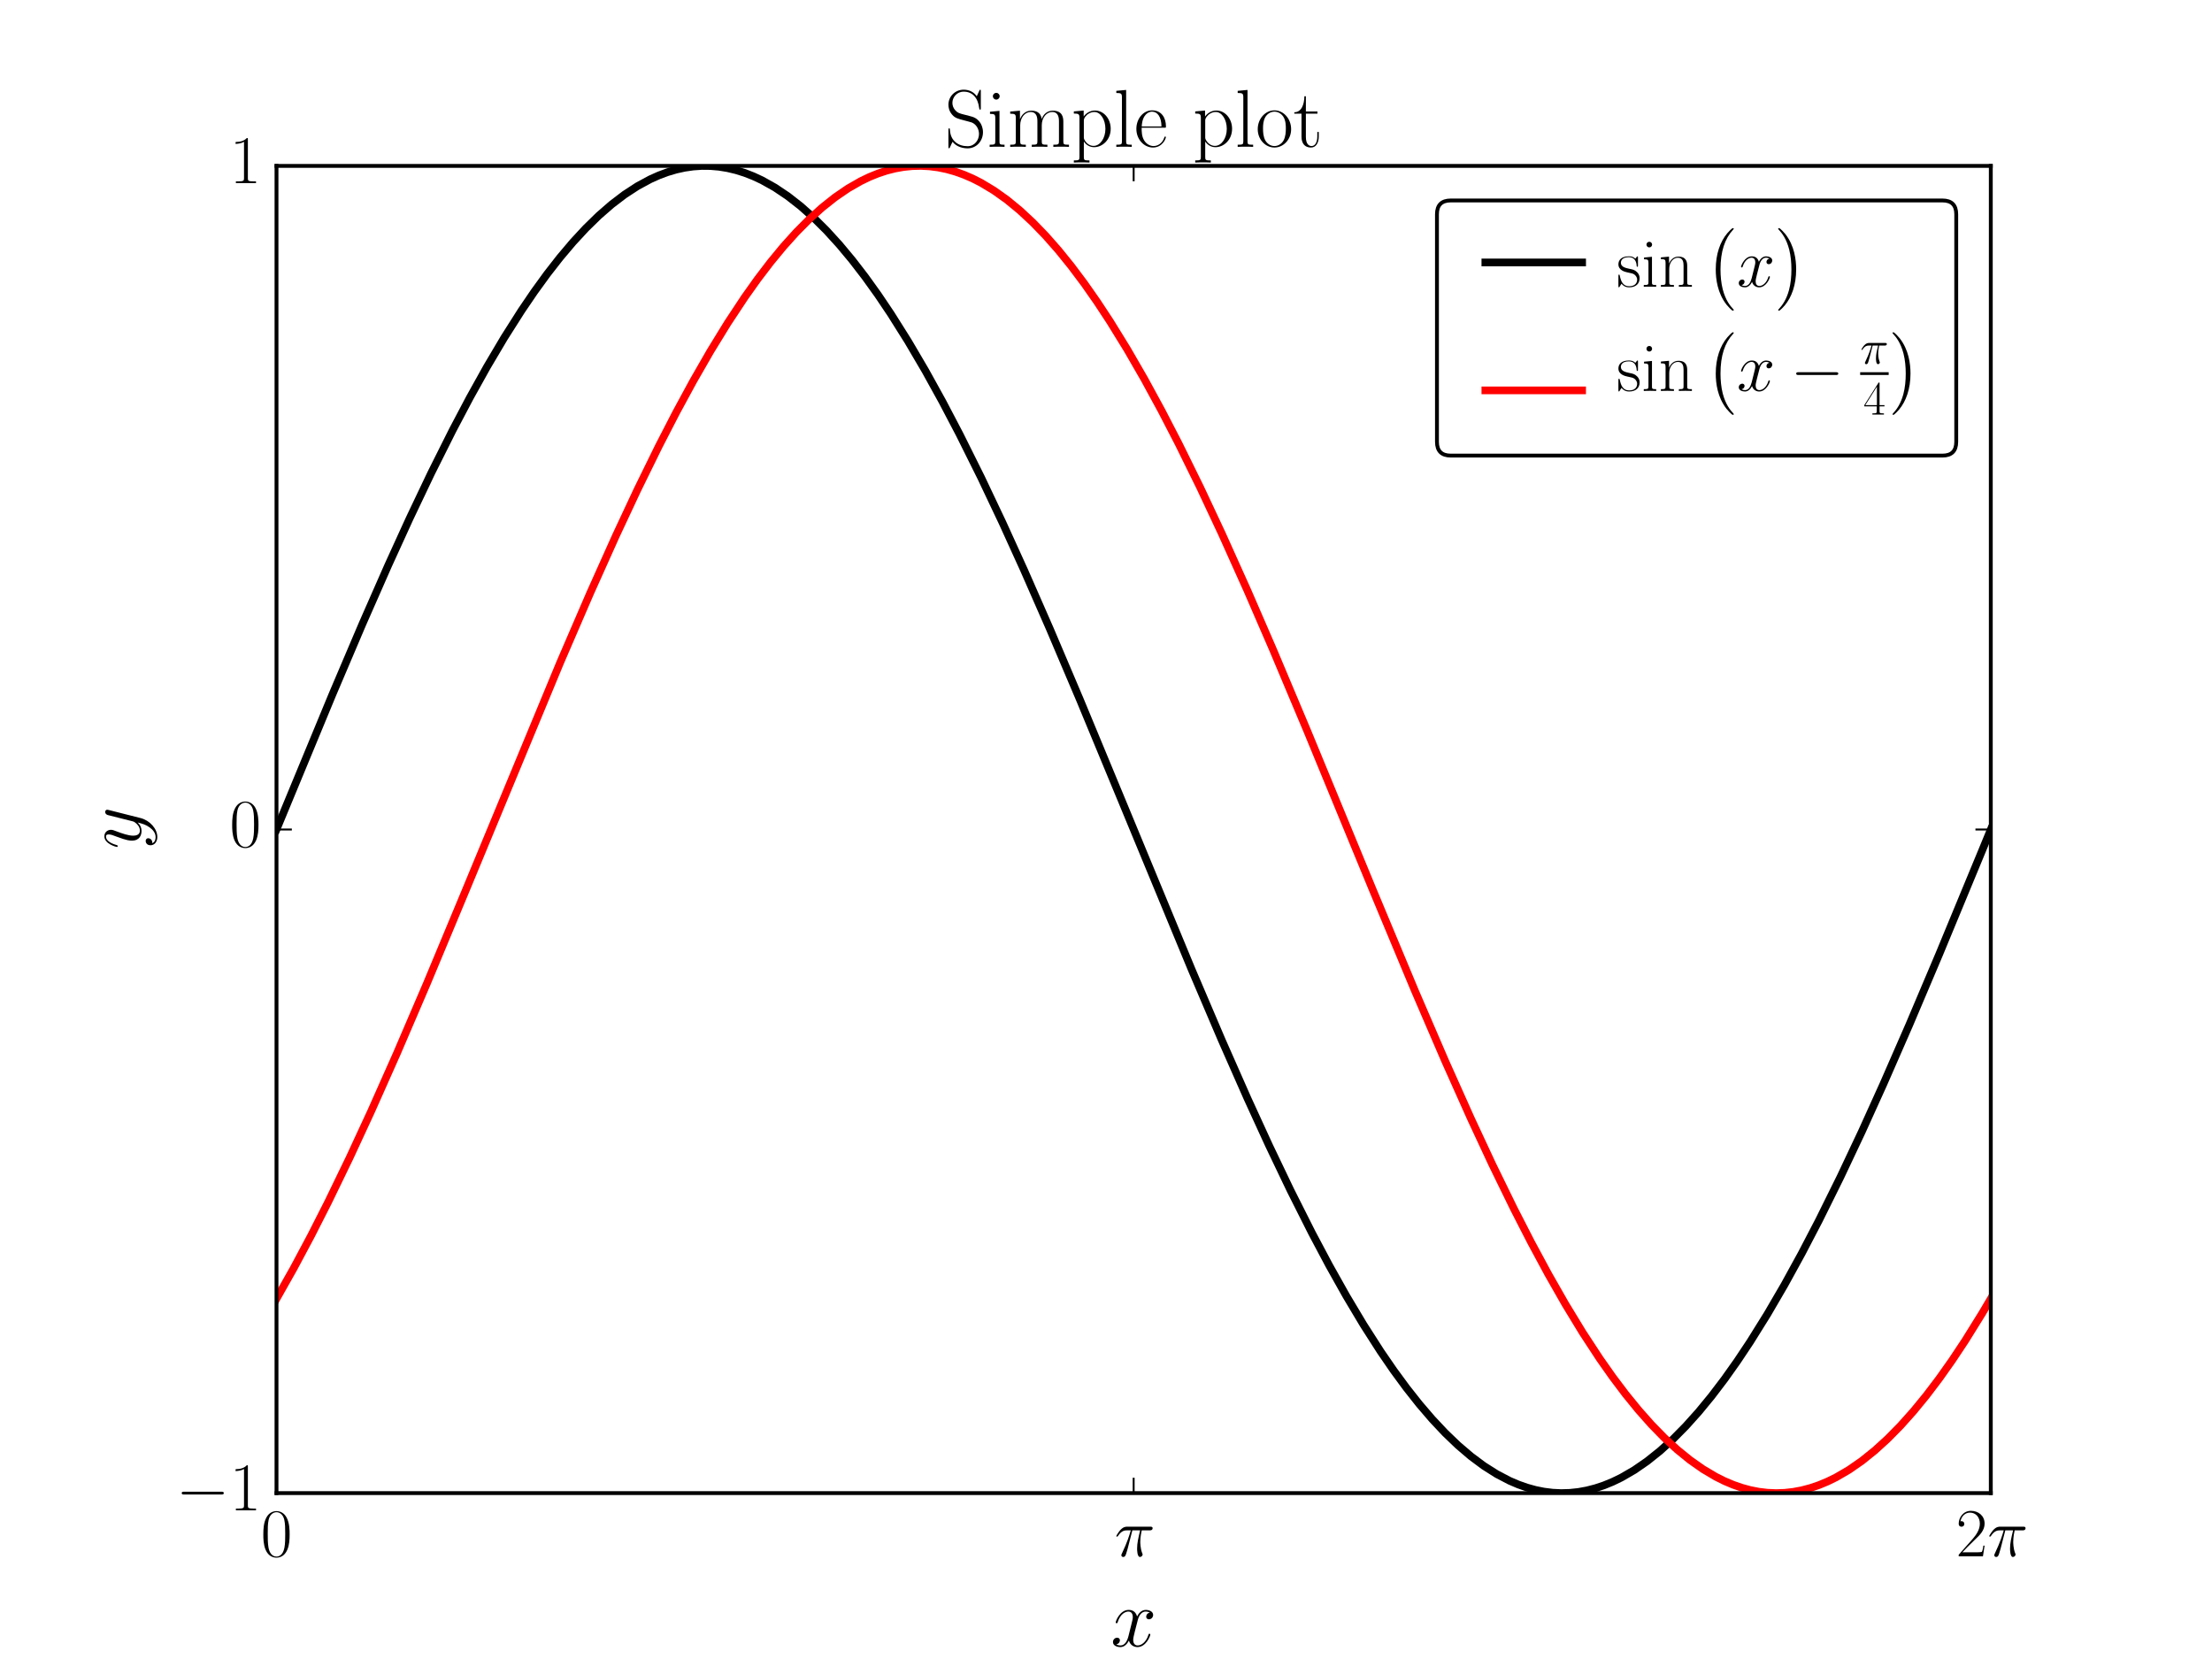
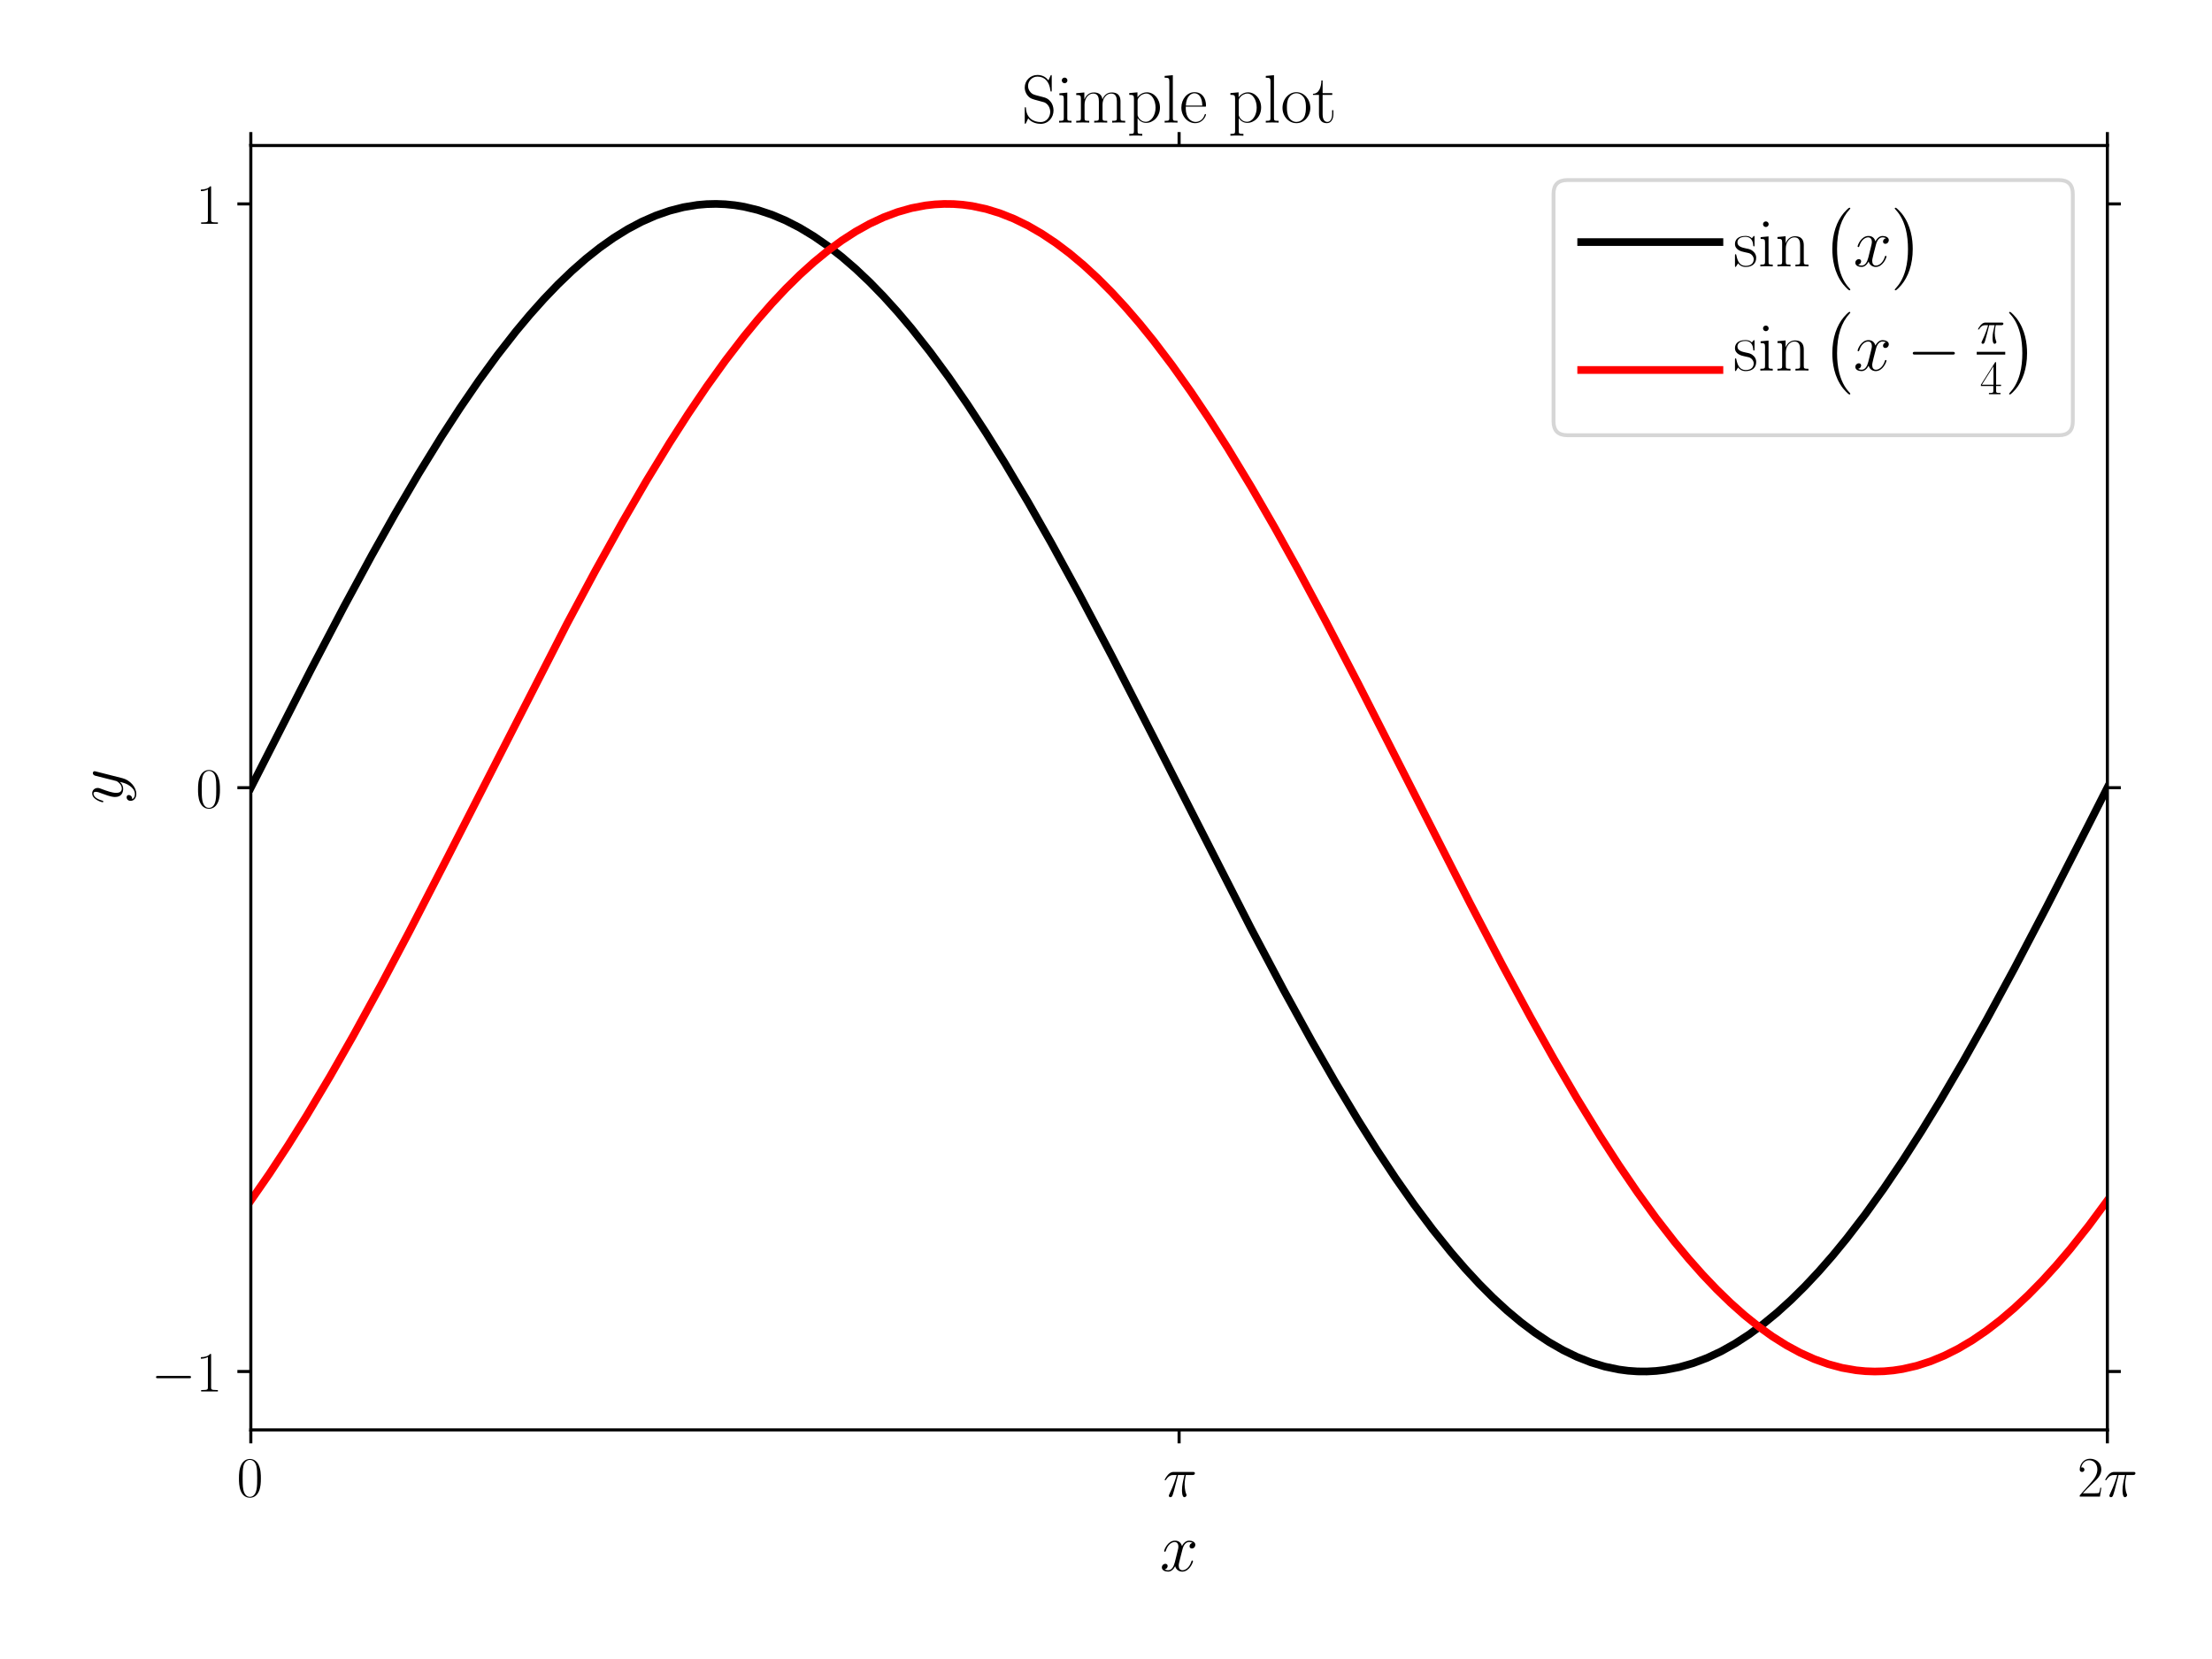
<svg xmlns="http://www.w3.org/2000/svg" xmlns:xlink="http://www.w3.org/1999/xlink" height="432pt" version="1.1" viewBox="0 0 576 432" width="576pt">
  <defs>
    <style type="text/css">
- *{stroke-linecap:butt;stroke-linejoin:round;stroke-miterlimit:100000;}
+ *{stroke-linecap:butt;stroke-linejoin:round;}
  </style>
  </defs>
  <g id="figure_1">
    <g id="patch_1">
      <path d="M 0 432  L 576 432  L 576 0  L 0 0  z " style="fill:none;" />
    </g>
    <g id="axes_1">
      <g id="patch_2">
-         <path d="M 72 388.8  L 518.4 388.8  L 518.4 43.2  L 72 43.2  z " style="fill:none;" />
-       </g>
-       <g id="line2d_1">
-         <path clip-path="url(#p33c4155f41)" d="M 72 216  L 86.544 180.872  L 94.376 162.472  L 101.089 147.211  L 106.683 134.955  L 112.277 123.202  L 117.871 112.024  L 122.346 103.543  L 126.821 95.507  L 131.296 87.949  L 135.771 80.9  L 139.128 75.962  L 142.484 71.338  L 145.841 67.036  L 149.197 63.066  L 152.553 59.438  L 155.91 56.159  L 159.266 53.237  L 162.623 50.678  L 165.979 48.488  L 169.335 46.671  L 171.573 45.67  L 173.811 44.838  L 176.048 44.175  L 178.286 43.683  L 180.523 43.362  L 182.761 43.212  L 184.998 43.233  L 187.236 43.426  L 189.474 43.79  L 191.711 44.325  L 193.949 45.03  L 196.186 45.905  L 198.424 46.948  L 201.78 48.827  L 205.137 51.079  L 208.493 53.699  L 211.85 56.681  L 215.206 60.019  L 218.562 63.704  L 221.919 67.73  L 225.275 72.086  L 228.632 76.764  L 231.988 81.752  L 236.463 88.867  L 240.938 96.486  L 245.414 104.579  L 249.889 113.114  L 255.483 124.353  L 261.077 136.16  L 266.671 148.461  L 273.383 163.768  L 281.215 182.205  L 292.403 209.199  L 310.304 252.459  L 318.135 270.819  L 324.848 286.035  L 330.442 298.244  L 336.036 309.942  L 341.63 321.059  L 346.105 329.487  L 350.58 337.464  L 355.056 344.96  L 359.531 351.945  L 362.887 356.83  L 366.244 361.402  L 369.6 365.649  L 372.956 369.562  L 376.313 373.133  L 379.669 376.353  L 383.026 379.215  L 386.382 381.713  L 389.738 383.841  L 393.095 385.595  L 395.332 386.554  L 397.57 387.344  L 399.808 387.964  L 402.045 388.413  L 404.283 388.692  L 406.52 388.799  L 408.758 388.734  L 410.995 388.499  L 413.233 388.092  L 415.471 387.515  L 417.708 386.767  L 419.946 385.85  L 422.183 384.765  L 425.54 382.824  L 428.896 380.51  L 432.253 377.829  L 435.609 374.787  L 438.965 371.391  L 442.322 367.648  L 445.678 363.567  L 449.035 359.156  L 452.391 354.426  L 455.747 349.387  L 460.223 342.208  L 464.698 334.528  L 469.173 326.377  L 473.648 317.789  L 479.242 306.491  L 484.836 294.631  L 490.43 282.285  L 497.143 266.934  L 504.974 248.46  L 516.162 221.441  L 518.4 216  L 518.4 216  " style="fill:none;stroke:#000000;stroke-linecap:square;stroke-width:2.0;" />
-       </g>
-       <g id="line2d_2">
-         <path clip-path="url(#p33c4155f41)" d="M 72 338.188  L 76.475 330.254  L 80.95 321.867  L 85.426 313.06  L 91.02 301.515  L 96.614 289.439  L 103.326 274.355  L 111.158 256.108  L 121.227 231.964  L 145.841 172.592  L 153.672 154.455  L 160.385 139.496  L 165.979 127.546  L 171.573 116.144  L 176.048 107.465  L 180.523 99.216  L 184.998 91.431  L 189.474 84.139  L 193.949 77.371  L 197.305 72.654  L 200.662 68.257  L 204.018 64.189  L 207.374 60.46  L 210.731 57.079  L 214.087 54.052  L 217.444 51.386  L 220.8 49.088  L 224.156 47.162  L 226.394 46.087  L 228.632 45.181  L 230.869 44.444  L 233.107 43.877  L 235.344 43.481  L 237.582 43.257  L 239.82 43.203  L 242.057 43.321  L 244.295 43.61  L 246.532 44.07  L 248.77 44.701  L 251.008 45.501  L 253.245 46.471  L 255.483 47.608  L 258.839 49.628  L 262.195 52.018  L 265.552 54.775  L 268.908 57.891  L 272.265 61.36  L 275.621 65.175  L 278.977 69.325  L 282.334 73.803  L 285.69 78.599  L 289.047 83.7  L 293.522 90.96  L 297.997 98.716  L 302.472 106.937  L 306.947 115.59  L 312.541 126.963  L 318.135 138.887  L 324.848 153.82  L 331.561 169.308  L 340.511 190.582  L 357.293 231.286  L 368.481 258.09  L 376.313 276.272  L 383.026 291.281  L 388.62 303.282  L 394.214 314.742  L 398.689 323.473  L 403.164 331.777  L 407.639 339.623  L 412.114 346.978  L 416.589 353.813  L 419.946 358.582  L 423.302 363.033  L 426.659 367.156  L 430.015 370.942  L 433.371 374.382  L 436.728 377.469  L 440.084 380.195  L 443.441 382.555  L 446.797 384.543  L 449.035 385.66  L 451.272 386.608  L 453.51 387.388  L 455.747 387.997  L 457.985 388.436  L 460.223 388.703  L 462.46 388.8  L 464.698 388.725  L 466.935 388.478  L 469.173 388.061  L 471.411 387.473  L 473.648 386.715  L 475.886 385.787  L 478.123 384.692  L 481.48 382.735  L 484.836 380.406  L 488.192 377.71  L 491.549 374.653  L 494.905 371.242  L 498.262 367.485  L 501.618 363.39  L 504.974 358.965  L 508.331 354.222  L 511.687 349.171  L 516.162 341.975  L 518.4 338.188  L 518.4 338.188  " style="fill:none;stroke:#ff0000;stroke-linecap:square;stroke-width:2.0;" />
-       </g>
-       <g id="patch_3">
-         <path d="M 72 388.8  L 72 43.2  " style="fill:none;stroke:#000000;stroke-linecap:square;stroke-linejoin:miter;" />
-       </g>
-       <g id="patch_4">
-         <path d="M 518.4 388.8  L 518.4 43.2  " style="fill:none;stroke:#000000;stroke-linecap:square;stroke-linejoin:miter;" />
-       </g>
-       <g id="patch_5">
-         <path d="M 72 388.8  L 518.4 388.8  " style="fill:none;stroke:#000000;stroke-linecap:square;stroke-linejoin:miter;" />
-       </g>
-       <g id="patch_6">
-         <path d="M 72 43.2  L 518.4 43.2  " style="fill:none;stroke:#000000;stroke-linecap:square;stroke-linejoin:miter;" />
+         <path d="M 65.313 372.34  L 548.755 372.34  L 548.755 37.893  L 65.313 37.893  z " style="fill:none;" />
      </g>
      <g id="matplotlib.axis_1">
        <g id="xtick_1">
+           <g id="line2d_1">
+             <defs>
+               <path d="M 0 0  L 0 3.5  " id="m3e35d27acf" style="stroke:#000000;stroke-width:0.8;" />
+             </defs>
+             <g>
+               <use style="stroke:#000000;stroke-width:0.8;" x="65.313" xlink:href="#m3e35d27acf" y="372.34" />
+             </g>
+           </g>
+           <g id="line2d_2">
+             <defs>
+               <path d="M 0 0  L 0 -3.5  " id="m1bca5c7afa" style="stroke:#000000;stroke-width:0.8;" />
+             </defs>
+             <g>
+               <use style="stroke:#000000;stroke-width:0.8;" x="65.313" xlink:href="#m1bca5c7afa" y="37.893" />
+             </g>
+           </g>
+           <g id="text_1">
+             <defs>
+               <path d="M 42 31.641  C 42 37.75 41.906 48.125 37.703 56.109  C 34 63.109 28.094 65.594 22.906 65.594  C 18.094 65.594 12 63.406 8.203 56.203  C 4.203 48.719 3.797 39.438 3.797 31.641  C 3.797 25.953 3.906 17.281 7 9.672  C 11.297 -0.609 19 -2 22.906 -2  C 27.5 -2 34.5 -0.109 38.594 9.375  C 41.594 16.281 42 24.359 42 31.641  M 22.906 -0.406  C 16.5 -0.406 12.703 5.078 11.297 12.688  C 10.203 18.562 10.203 27.156 10.203 32.75  C 10.203 40.438 10.203 46.828 11.5 52.922  C 13.406 61.391 19 64 22.906 64  C 27 64 32.297 61.297 34.203 53.125  C 35.5 47.438 35.594 40.734 35.594 32.75  C 35.594 26.25 35.594 18.266 34.406 12.375  C 32.297 1.484 26.406 -0.406 22.906 -0.406  " id="CMR17-48" />
+             </defs>
+             <g transform="translate(61.65648 389.714)scale(0.14994 -0.14994)">
+               <use transform="scale(0.996264)" xlink:href="#CMR17-48" />
+             </g>
+           </g>
+         </g>
+         <g id="xtick_2">
          <g id="line2d_3">
-             <defs>
-               <path d="M 0 0  L 0 -4  " id="mb2480df30d" style="stroke:#000000;stroke-width:0.5;" />
-             </defs>
-             <g>
-               <use style="stroke:#000000;stroke-width:0.5;" x="72.0" xlink:href="#mb2480df30d" y="388.8" />
+             <g>
+               <use style="stroke:#000000;stroke-width:0.8;" x="307.034" xlink:href="#m3e35d27acf" y="372.34" />
            </g>
          </g>
          <g id="line2d_4">
-             <defs>
-               <path d="M 0 0  L 0 4  " id="ma32b475633" style="stroke:#000000;stroke-width:0.5;" />
-             </defs>
-             <g>
-               <use style="stroke:#000000;stroke-width:0.5;" x="72.0" xlink:href="#ma32b475633" y="43.2" />
-             </g>
-           </g>
-           <g id="text_1">
-             <defs>
-               <path d="M 42 31.641  C 42 37.75 41.906 48.125 37.703 56.109  C 34 63.109 28.094 65.594 22.906 65.594  C 18.094 65.594 12 63.406 8.203 56.203  C 4.203 48.719 3.797 39.438 3.797 31.641  C 3.797 25.953 3.906 17.281 7 9.672  C 11.297 -0.609 19 -2 22.906 -2  C 27.5 -2 34.5 -0.109 38.594 9.375  C 41.594 16.281 42 24.359 42 31.641  M 22.906 -0.406  C 16.5 -0.406 12.703 5.078 11.297 12.688  C 10.203 18.562 10.203 27.156 10.203 32.75  C 10.203 40.438 10.203 46.828 11.5 52.922  C 13.406 61.391 19 64 22.906 64  C 27 64 32.297 61.297 34.203 53.125  C 35.5 47.438 35.594 40.734 35.594 32.75  C 35.594 26.25 35.594 18.266 34.406 12.375  C 32.297 1.484 26.406 -0.406 22.906 -0.406  " id="CMR17-48" />
-             </defs>
-             <g transform="translate(67.88786 405.2533)scale(0.18 -0.18)">
-               <use transform="scale(0.996264)" xlink:href="#CMR17-48" />
-             </g>
-           </g>
-         </g>
-         <g id="xtick_2">
+             <g>
+               <use style="stroke:#000000;stroke-width:0.8;" x="307.034" xlink:href="#m1bca5c7afa" y="37.893" />
+             </g>
+           </g>
+           <g id="text_2">
+             <defs>
+               <path d="M 25.906 37.625  L 37.203 37.625  C 34.5 26.438 32.797 19.156 32.797 11.188  C 32.797 9.781 32.797 -1 36.906 -1  C 39 -1 40.797 0.891 40.797 2.594  C 40.797 3.078 40.797 3.281 40.094 4.781  C 37.406 11.672 37.406 20.25 37.406 20.953  C 37.406 21.547 37.406 28.625 39.5 37.625  L 50.703 37.625  C 52 37.625 55.297 37.625 55.297 40.812  C 55.297 43 53.406 43 51.594 43  L 18.703 43  C 16.406 43 13 43 8.406 38.125  C 5.797 35.219 2.594 29.938 2.594 29.344  C 2.594 28.75 3.094 28.547 3.703 28.547  C 4.406 28.547 4.5 28.844 5 29.438  C 10.203 37.625 15.406 37.625 17.906 37.625  L 23.594 37.625  C 21.406 30.141 18.906 21.453 10.703 4  C 9.906 2.406 9.906 2.188 9.906 1.594  C 9.906 -0.5 11.703 -1 12.594 -1  C 15.5 -1 16.297 1.594 17.5 5.781  C 19.094 10.875 19.094 11.078 20.094 15.062  z " id="CMMI12-25" />
+             </defs>
+             <g transform="translate(302.8854 389.714)scale(0.14994 -0.14994)">
+               <use transform="scale(0.996264)" xlink:href="#CMMI12-25" />
+             </g>
+           </g>
+         </g>
+         <g id="xtick_3">
          <g id="line2d_5">
            <g>
-               <use style="stroke:#000000;stroke-width:0.5;" x="295.2" xlink:href="#mb2480df30d" y="388.8" />
+               <use style="stroke:#000000;stroke-width:0.8;" x="548.755" xlink:href="#m3e35d27acf" y="372.34" />
            </g>
          </g>
          <g id="line2d_6">
            <g>
-               <use style="stroke:#000000;stroke-width:0.5;" x="295.2" xlink:href="#ma32b475633" y="43.2" />
-             </g>
-           </g>
-           <g id="text_2">
-             <defs>
-               <path d="M 25.906 37.625  L 37.203 37.625  C 34.5 26.438 32.797 19.156 32.797 11.188  C 32.797 9.781 32.797 -1 36.906 -1  C 39 -1 40.797 0.891 40.797 2.594  C 40.797 3.078 40.797 3.281 40.094 4.781  C 37.406 11.672 37.406 20.25 37.406 20.953  C 37.406 21.547 37.406 28.625 39.5 37.625  L 50.703 37.625  C 52 37.625 55.297 37.625 55.297 40.812  C 55.297 43 53.406 43 51.594 43  L 18.703 43  C 16.406 43 13 43 8.406 38.125  C 5.797 35.219 2.594 29.938 2.594 29.344  C 2.594 28.75 3.094 28.547 3.703 28.547  C 4.406 28.547 4.5 28.844 5 29.438  C 10.203 37.625 15.406 37.625 17.906 37.625  L 23.594 37.625  C 21.406 30.141 18.906 21.453 10.703 4  C 9.906 2.406 9.906 2.188 9.906 1.594  C 9.906 -0.5 11.703 -1 12.594 -1  C 15.5 -1 16.297 1.594 17.5 5.781  C 19.094 10.875 19.094 11.078 20.094 15.062  z " id="CMMI12-25" />
-             </defs>
-             <g transform="translate(290.2198 405.2533)scale(0.18 -0.18)">
-               <use transform="scale(0.996264)" xlink:href="#CMMI12-25" />
-             </g>
-           </g>
-         </g>
-         <g id="xtick_3">
-           <g id="line2d_7">
-             <g>
-               <use style="stroke:#000000;stroke-width:0.5;" x="518.4" xlink:href="#mb2480df30d" y="388.8" />
-             </g>
-           </g>
-           <g id="line2d_8">
-             <g>
-               <use style="stroke:#000000;stroke-width:0.5;" x="518.4" xlink:href="#ma32b475633" y="43.2" />
+               <use style="stroke:#000000;stroke-width:0.8;" x="548.755" xlink:href="#m1bca5c7afa" y="37.893" />
            </g>
          </g>
          <g id="text_3">
            <defs>
              <path d="M 41.703 15.453  L 39.906 15.453  C 38.906 8.375 38.094 7.172 37.703 6.562  C 37.203 5.766 30 5.766 28.594 5.766  L 9.406 5.766  C 13 9.672 20 16.75 28.5 24.953  C 34.594 30.734 41.703 37.531 41.703 47.422  C 41.703 59.219 32.297 66 21.797 66  C 10.797 66 4.094 56.312 4.094 47.344  C 4.094 43.438 7 42.938 8.203 42.938  C 9.203 42.938 12.203 43.547 12.203 47.031  C 12.203 50.109 9.594 51 8.203 51  C 7.594 51 7 50.906 6.594 50.703  C 8.5 59.219 14.297 63.406 20.406 63.406  C 29.094 63.406 34.797 56.516 34.797 47.422  C 34.797 38.734 29.703 31.25 24 24.75  L 4.094 2.281  L 4.094 0  L 39.297 0  z " id="CMR17-50" />
            </defs>
-             <g transform="translate(509.3076 405.2533)scale(0.18 -0.18)">
+             <g transform="translate(540.9496 389.714)scale(0.14994 -0.14994)">
              <use transform="scale(0.996264)" xlink:href="#CMR17-50" />
-               <use transform="translate(45.69048 0.0)scale(0.996264)" xlink:href="#CMMI12-25" />
+               <use transform="translate(45.69048 0)scale(0.996264)" xlink:href="#CMMI12-25" />
            </g>
          </g>
        </g>
        <g id="text_4">
          <defs>
            <path d="M 47.406 40.719  C 44.203 40.109 43 37.719 43 35.828  C 43 33.422 44.906 32.625 46.297 32.625  C 49.297 32.625 51.406 35.219 51.406 37.922  C 51.406 42.109 46.594 44 42.406 44  C 36.297 44 32.906 38.016 32 36.125  C 29.703 44 23.5 44 21.703 44  C 11.5 44 6.094 30.938 6.094 28.734  C 6.094 28.344 6.5 27.844 7.203 27.844  C 8 27.844 8.203 28.438 8.406 28.844  C 11.797 39.922 18.5 42.016 21.406 42.016  C 25.906 42.016 26.797 37.812 26.797 35.422  C 26.797 33.234 26.203 30.938 25 26.141  L 21.594 12.469  C 20.094 6.484 17.203 1 11.906 1  C 11.406 1 8.906 1 6.797 2.297  C 10.406 3 11.203 5.984 11.203 7.188  C 11.203 9.188 9.703 10.375 7.797 10.375  C 5.406 10.375 2.797 8.281 2.797 5.094  C 2.797 0.891 7.5 -1 11.797 -1  C 16.594 -1 20 2.797 22.094 6.891  C 23.703 1 28.703 -1 32.406 -1  C 42.594 -1 48 12.078 48 14.266  C 48 14.766 47.594 15.172 47 15.172  C 46.094 15.172 46 14.672 45.703 13.875  C 43 5.094 37.203 1 32.703 1  C 29.203 1 27.297 3.594 27.297 7.688  C 27.297 9.875 27.703 11.469 29.297 18.062  L 32.797 31.625  C 34.297 37.625 37.703 42.016 42.297 42.016  C 42.5 42.016 45.297 42.016 47.406 40.719  " id="CMMI12-120" />
          </defs>
-           <g transform="translate(289.2131 428.6853)scale(0.216 -0.216)">
+           <g transform="translate(302.0449 409.0719)scale(0.18 -0.18)">
            <use transform="scale(0.996264)" xlink:href="#CMMI12-120" />
          </g>
        </g>
      </g>
      <g id="matplotlib.axis_2">
        <g id="ytick_1">
-           <g id="line2d_9">
-             <defs>
-               <path d="M 0 0  L 4 0  " id="mc524ca2d5f" style="stroke:#000000;stroke-width:0.5;" />
-             </defs>
-             <g>
-               <use style="stroke:#000000;stroke-width:0.5;" x="72.0" xlink:href="#mc524ca2d5f" y="388.8" />
-             </g>
-           </g>
-           <g id="line2d_10">
-             <defs>
-               <path d="M 0 0  L -4 0  " id="mbe6b5c9bd6" style="stroke:#000000;stroke-width:0.5;" />
-             </defs>
-             <g>
-               <use style="stroke:#000000;stroke-width:0.5;" x="518.4" xlink:href="#mbe6b5c9bd6" y="388.8" />
+           <g id="line2d_7">
+             <defs>
+               <path d="M 0 0  L -3.5 0  " id="mb754076abe" style="stroke:#000000;stroke-width:0.8;" />
+             </defs>
+             <g>
+               <use style="stroke:#000000;stroke-width:0.8;" x="65.313" xlink:href="#mb754076abe" y="357.139" />
+             </g>
+           </g>
+           <g id="line2d_8">
+             <defs>
+               <path d="M 0 0  L 3.5 0  " id="mf30961dafc" style="stroke:#000000;stroke-width:0.8;" />
+             </defs>
+             <g>
+               <use style="stroke:#000000;stroke-width:0.8;" x="548.755" xlink:href="#mf30961dafc" y="357.139" />
            </g>
          </g>
          <g id="text_5">
            <defs>
              <path d="M 65.906 23  C 67.594 23 69.406 23 69.406 25  C 69.406 27 67.594 27 65.906 27  L 11.797 27  C 10.094 27 8.297 27 8.297 25  C 8.297 23 10.094 23 11.797 23  z " id="CMSY10-0" />
              <path d="M 26.594 63.406  C 26.594 65.5 26.5 65.5 25.094 65.5  C 21.203 61.188 15.297 59.797 9.703 59.797  C 9.406 59.797 8.906 59.797 8.797 59.5  C 8.703 59.297 8.703 59.094 8.703 57  C 11.797 57 17 57.594 21 59.984  L 21 7.203  C 21 3.688 20.797 2.5 12.203 2.5  L 9.203 2.5  L 9.203 0  C 14 0 19 0 23.797 0  C 28.594 0 33.594 0 38.406 0  L 38.406 2.5  L 35.406 2.5  C 26.797 2.5 26.594 3.594 26.594 7.156  z " id="CMR17-49" />
            </defs>
-             <g transform="translate(45.82797 393.2826)scale(0.18 -0.18)">
+             <g transform="translate(39.38136 362.3254)scale(0.14994 -0.14994)">
              <use transform="scale(0.996264)" xlink:href="#CMSY10-0" />
-               <use transform="translate(77.48747 0.0)scale(0.996264)" xlink:href="#CMR17-49" />
+               <use transform="translate(77.48747 0)scale(0.996264)" xlink:href="#CMR17-49" />
            </g>
          </g>
        </g>
        <g id="ytick_2">
+           <g id="line2d_9">
+             <g>
+               <use style="stroke:#000000;stroke-width:0.8;" x="65.313" xlink:href="#mb754076abe" y="205.116" />
+             </g>
+           </g>
+           <g id="line2d_10">
+             <g>
+               <use style="stroke:#000000;stroke-width:0.8;" x="548.755" xlink:href="#mf30961dafc" y="205.116" />
+             </g>
+           </g>
+           <g id="text_6">
+             <g transform="translate(50.99983 210.3032)scale(0.14994 -0.14994)">
+               <use transform="scale(0.996264)" xlink:href="#CMR17-48" />
+             </g>
+           </g>
+         </g>
+         <g id="ytick_3">
          <g id="line2d_11">
            <g>
-               <use style="stroke:#000000;stroke-width:0.5;" x="72.0" xlink:href="#mc524ca2d5f" y="216.0" />
+               <use style="stroke:#000000;stroke-width:0.8;" x="65.313" xlink:href="#mb754076abe" y="53.094" />
            </g>
          </g>
          <g id="line2d_12">
            <g>
-               <use style="stroke:#000000;stroke-width:0.5;" x="518.4" xlink:href="#mbe6b5c9bd6" y="216.0" />
-             </g>
-           </g>
-           <g id="text_6">
-             <g transform="translate(59.77571 220.4826)scale(0.18 -0.18)">
-               <use transform="scale(0.996264)" xlink:href="#CMR17-48" />
-             </g>
-           </g>
-         </g>
-         <g id="ytick_3">
-           <g id="line2d_13">
-             <g>
-               <use style="stroke:#000000;stroke-width:0.5;" x="72.0" xlink:href="#mc524ca2d5f" y="43.2" />
-             </g>
-           </g>
-           <g id="line2d_14">
-             <g>
-               <use style="stroke:#000000;stroke-width:0.5;" x="518.4" xlink:href="#mbe6b5c9bd6" y="43.2" />
+               <use style="stroke:#000000;stroke-width:0.8;" x="548.755" xlink:href="#mf30961dafc" y="53.094" />
            </g>
          </g>
          <g id="text_7">
-             <g transform="translate(59.77571 47.68262)scale(0.18 -0.18)">
+             <g transform="translate(50.99983 58.28106)scale(0.14994 -0.14994)">
              <use transform="scale(0.996264)" xlink:href="#CMR17-49" />
            </g>
          </g>
        </g>
        <g id="text_8">
          <defs>
            <path d="M 26.297 -10.938  C 23.594 -14.672 19.703 -18 14.797 -18  C 13.594 -18 8.797 -18 7.297 -13.891  C 7.594 -13.984 8.094 -13.984 8.297 -13.984  C 11.297 -13.984 13.297 -11.391 13.297 -9.094  C 13.297 -6.797 11.406 -6 9.906 -6  C 8.297 -6 4.797 -7.156 4.797 -11.859  C 4.797 -16.734 9.094 -20.094 14.797 -20.094  C 24.797 -20.094 34.906 -10.938 37.703 0.094  L 47.5 38.828  C 47.594 39.328 47.797 39.938 47.797 40.531  C 47.797 42.016 46.594 43.016 45.094 43.016  C 44.203 43.016 42.094 42.609 41.297 39.609  L 33.906 10.281  C 33.406 8.484 33.406 8.281 32.594 7.188  C 30.594 4.391 27.297 1 22.5 1  C 16.906 1 16.406 6.484 16.406 9.188  C 16.406 14.875 19.094 22.547 21.797 29.734  C 22.906 32.625 23.5 34.031 23.5 36.016  C 23.5 40.219 20.5 44 15.594 44  C 6.406 44 2.703 29.531 2.703 28.734  C 2.703 28.344 3.094 27.844 3.797 27.844  C 4.703 27.844 4.797 28.234 5.203 29.641  C 7.594 38.016 11.406 42.016 15.297 42.016  C 16.203 42.016 17.906 42.016 17.906 38.719  C 17.906 36.125 16.797 33.234 15.297 29.438  C 10.406 16.359 10.406 13.078 10.406 10.672  C 10.406 1.203 17.203 -1 22.203 -1  C 25.094 -1 28.703 -0.094 32.203 3.594  L 32.297 3.5  C 30.797 -2.297 29.797 -6.125 26.297 -10.938  " id="CMMI12-121" />
          </defs>
-           <g transform="translate(36.64228 221.1369)rotate(-90.0)scale(0.216 -0.216)">
+           <g transform="translate(31.8933 209.3977)rotate(-90)scale(0.18 -0.18)">
            <use transform="scale(0.996264)" xlink:href="#CMMI12-121" />
          </g>
        </g>
+       </g>
+       <g id="line2d_13">
+         <path clip-path="url(#p5a0d9cfcc3)" d="M 65.313 205.116  L 81.064 174.212  L 89.546 158.025  L 96.816 144.598  L 102.874 133.817  L 108.932 123.477  L 114.99 113.643  L 119.837 106.181  L 124.683 99.112  L 129.53 92.463  L 134.376 86.261  L 138.011 81.917  L 141.646 77.849  L 145.281 74.064  L 148.916 70.572  L 152.551 67.38  L 156.186 64.495  L 159.821 61.924  L 163.455 59.673  L 167.09 57.746  L 170.725 56.148  L 174.36 54.883  L 177.995 53.952  L 181.63 53.359  L 184.053 53.152  L 186.476 53.095  L 188.9 53.19  L 191.323 53.435  L 193.746 53.83  L 197.381 54.704  L 201.016 55.914  L 204.651 57.457  L 208.286 59.329  L 211.921 61.527  L 215.556 64.045  L 219.191 66.877  L 222.825 70.019  L 226.46 73.461  L 230.095 77.198  L 233.73 81.22  L 237.365 85.518  L 242.212 91.663  L 247.058 98.257  L 251.905 105.276  L 256.751 112.69  L 261.598 120.471  L 267.656 130.666  L 273.714 141.321  L 280.984 154.624  L 289.465 170.705  L 300.37 191.966  L 325.814 241.855  L 334.296 257.86  L 341.566 271.076  L 347.624 281.645  L 353.682 291.74  L 358.528 299.432  L 363.375 306.75  L 368.221 313.665  L 373.068 320.15  L 377.915 326.178  L 381.549 330.385  L 385.184 334.313  L 388.819 337.952  L 392.454 341.295  L 396.089 344.334  L 399.724 347.063  L 403.359 349.475  L 406.994 351.564  L 410.629 353.327  L 414.264 354.759  L 417.898 355.857  L 421.533 356.619  L 423.957 356.94  L 426.38 357.109  L 428.803 357.128  L 431.226 356.996  L 433.65 356.714  L 437.285 356.008  L 440.919 354.966  L 444.554 353.589  L 448.189 351.881  L 451.824 349.845  L 455.459 347.487  L 459.094 344.811  L 462.729 341.823  L 466.364 338.53  L 469.999 334.939  L 473.634 331.059  L 477.268 326.898  L 480.903 322.465  L 485.75 316.149  L 490.596 309.392  L 495.443 302.222  L 500.289 294.666  L 505.136 286.756  L 511.194 276.416  L 517.252 265.634  L 524.522 252.208  L 533.004 236.021  L 543.908 214.686  L 548.755 205.116  L 548.755 205.116  " style="fill:none;stroke:#000000;stroke-linecap:square;stroke-width:2;" />
+       </g>
+       <g id="line2d_14">
+         <path clip-path="url(#p5a0d9cfcc3)" d="M 65.313 312.612  L 70.16 305.633  L 75.006 298.254  L 79.853 290.506  L 85.911 280.349  L 91.969 269.725  L 99.239 256.454  L 106.509 242.726  L 116.202 223.92  L 147.704 162.313  L 154.974 148.742  L 162.244 135.674  L 168.302 125.252  L 174.36 115.325  L 179.207 107.781  L 184.053 100.623  L 188.9 93.88  L 193.746 87.578  L 197.381 83.156  L 201.016 79.006  L 204.651 75.138  L 208.286 71.56  L 211.921 68.279  L 215.556 65.304  L 219.191 62.641  L 222.825 60.296  L 226.46 58.274  L 230.095 56.58  L 233.73 55.217  L 237.365 54.189  L 241 53.497  L 243.423 53.224  L 245.846 53.102  L 248.27 53.13  L 250.693 53.309  L 253.116 53.639  L 256.751 54.414  L 260.386 55.527  L 264.021 56.973  L 267.656 58.749  L 271.291 60.852  L 274.926 63.277  L 278.561 66.019  L 282.195 69.071  L 285.83 72.427  L 289.465 76.078  L 293.1 80.018  L 296.735 84.236  L 300.37 88.725  L 305.217 95.112  L 310.063 101.935  L 314.91 109.167  L 319.756 116.78  L 325.814 126.785  L 331.872 137.276  L 337.931 148.186  L 345.2 161.739  L 353.682 178.031  L 367.01 204.219  L 382.761 235.141  L 391.242 251.353  L 398.512 264.81  L 404.57 275.622  L 410.629 285.997  L 416.687 295.871  L 421.533 303.368  L 426.38 310.476  L 431.226 317.165  L 436.073 323.41  L 439.708 327.788  L 443.343 331.891  L 446.978 335.712  L 450.613 339.241  L 454.247 342.471  L 457.882 345.394  L 461.517 348.005  L 465.152 350.296  L 468.787 352.264  L 472.422 353.903  L 476.057 355.21  L 479.692 356.183  L 483.327 356.818  L 485.75 357.053  L 488.173 357.138  L 490.596 357.072  L 493.02 356.856  L 495.443 356.488  L 499.078 355.656  L 502.713 354.488  L 506.348 352.987  L 509.983 351.156  L 513.617 348.999  L 517.252 346.52  L 520.887 343.727  L 524.522 340.623  L 528.157 337.218  L 531.792 333.518  L 535.427 329.531  L 539.062 325.267  L 543.908 319.166  L 548.755 312.612  L 548.755 312.612  " style="fill:none;stroke:#ff0000;stroke-linecap:square;stroke-width:2;" />
+       </g>
+       <g id="patch_3">
+         <path d="M 65.313 372.34  L 65.313 37.893  " style="fill:none;stroke:#000000;stroke-linecap:square;stroke-linejoin:miter;stroke-width:0.8;" />
+       </g>
+       <g id="patch_4">
+         <path d="M 548.755 372.34  L 548.755 37.893  " style="fill:none;stroke:#000000;stroke-linecap:square;stroke-linejoin:miter;stroke-width:0.8;" />
+       </g>
+       <g id="patch_5">
+         <path d="M 65.313 372.34  L 548.755 372.34  " style="fill:none;stroke:#000000;stroke-linecap:square;stroke-linejoin:miter;stroke-width:0.8;" />
+       </g>
+       <g id="patch_6">
+         <path d="M 65.313 37.893  L 548.755 37.893  " style="fill:none;stroke:#000000;stroke-linecap:square;stroke-linejoin:miter;stroke-width:0.8;" />
      </g>
      <g id="text_9">
        <defs>
          <path d="M 43.797 67.031  C 43.797 68.812 43.703 68.922 43.094 68.922  C 42.5 68.922 42.297 68.516 41.906 67.625  L 38.906 61.047  C 35.094 66.516 29.297 69 23 69  C 12.797 69 4.594 60.953 4.594 50.828  C 4.594 47.75 5.297 43.375 8.703 39.219  C 12.406 34.656 15.906 33.859 23.906 31.766  C 26.906 30.969 31.906 29.672 32.906 29.281  C 38.594 26.906 41.594 20.953 41.594 15.391  C 41.594 8.234 36.5 0.594 27.797 0.594  C 17.094 0.594 7.094 6.547 6.406 20.484  C 6.297 22.078 6.203 22.172 5.5 22.172  C 4.703 22.172 4.594 22.078 4.594 20.078  L 4.594 -0.016  C 4.594 -1.797 4.703 -1.906 5.297 -1.906  C 6 -1.906 6.203 -1.406 7.594 1.688  C 7.703 1.984 7.703 2.188 9.594 5.953  C 14.594 -0.609 23 -2 27.797 -2  C 38.703 -2 46.406 7.047 46.406 17.562  C 46.406 22.719 44.5 26.688 43.406 28.484  C 39.203 34.844 34.703 36.031 29.906 37.219  C 29.203 37.531 29 37.531 23.406 38.906  C 18 40.297 15.703 41 13.203 43.688  C 10.406 46.75 9.406 49.938 9.406 53.109  C 9.406 59.562 14.594 66.609 23.094 66.609  C 33.703 66.609 40.297 59.156 41.797 46.766  C 42.094 44.969 42.203 44.875 42.906 44.875  C 43.797 44.875 43.797 45.172 43.797 46.859  z " id="CMR17-83" />
          <path d="M 15.5 61.078  C 15.5 63.266 13.703 65.156 11.406 65.156  C 9.203 65.156 7.297 63.375 7.297 61.078  C 7.297 58.891 9.094 57 11.406 57  C 13.594 57 15.5 58.797 15.5 61.078  M 3.797 42.281  L 3.797 39.703  C 9.406 39.703 10.203 39.094 10.203 34.328  L 10.203 6.672  C 10.203 2.875 9.797 2.391 3.406 2.391  L 3.406 -0.203  C 5.797 0 10.094 0 12.594 0  C 15 0 19.094 0 21.406 -0.203  L 21.406 2.391  C 15.5 2.391 15.297 2.984 15.297 6.562  L 15.297 43.375  z " id="CMR17-105" />
          <path d="M 67.594 30.203  C 67.594 35.188 66.703 43.594 54.797 43.594  C 48 43.594 43.297 39 41.5 33.609  L 41.406 33.609  C 40.203 41.812 34.297 43.594 28.703 43.594  C 20.797 43.594 16.703 37.5 15.203 33.5  L 15.094 33.5  L 15.094 43.594  L 3.297 42.5  L 3.297 39.906  C 9.203 39.906 10.094 39.297 10.094 34.5  L 10.094 6.688  C 10.094 2.875 9.703 2.391 3.297 2.391  L 3.297 -0.203  C 5.703 0 10.094 0 12.703 0  C 15.297 0 19.797 0 22.203 -0.203  L 22.203 2.391  C 15.797 2.391 15.406 2.781 15.406 6.688  L 15.406 25.906  C 15.406 35.109 21 42 28 42  C 35.406 42 36.203 35.406 36.203 30.594  L 36.203 6.688  C 36.203 2.875 35.797 2.391 29.406 2.391  L 29.406 -0.203  C 31.797 0 36.203 0 38.797 0  C 41.406 0 45.906 0 48.297 -0.203  L 48.297 2.391  C 41.906 2.391 41.5 2.781 41.5 6.688  L 41.5 25.906  C 41.5 35.109 47.094 42 54.094 42  C 61.5 42 62.297 35.406 62.297 30.594  L 62.297 6.688  C 62.297 2.875 61.906 2.391 55.5 2.391  L 55.5 -0.203  C 57.906 0 62.297 0 64.906 0  C 67.5 0 72 0 74.406 -0.203  L 74.406 2.391  C 68 2.391 67.594 2.781 67.594 6.688  z " id="CMR17-109" />
          <path d="M 22 -16.609  C 15.594 -16.609 15.203 -16.203 15.203 -12.328  L 15.203 6.281  C 18.094 2.094 22.297 -0.594 27.594 -0.594  C 37.594 -0.594 47.703 8.172 47.703 21.688  C 47.703 34.234 39 43.781 28.703 43.781  C 22.703 43.781 17.797 40.5 15 36.531  L 15 43.781  L 3.094 42.688  L 3.094 40.109  C 9 40.109 9.906 39.5 9.906 34.734  L 9.906 -12.328  C 9.906 -16.109 9.5 -16.609 3.094 -16.609  L 3.094 -19.188  C 5.5 -19 9.906 -19 12.5 -19  C 15.094 -19 19.594 -19 22 -19.188  z M 15.203 31.438  C 15.203 32.844 15.203 34.922 19.094 38.609  C 19.594 39.016 23 42 28 42  C 35.297 42 41.297 32.938 41.297 21.594  C 41.297 10.25 34.906 1 27 1  C 23.406 1 19.5 2.688 16.5 7.375  C 15.203 9.562 15.203 10.156 15.203 11.75  z " id="CMR17-112" />
          <path d="M 15.297 68.688  L 3.406 67.594  L 3.406 65  C 9.297 65 10.203 64.406 10.203 59.641  L 10.203 6.656  C 10.203 2.875 9.797 2.391 3.406 2.391  L 3.406 -0.203  C 5.797 0 10.203 0 12.703 0  C 15.297 0 19.703 0 22.094 -0.203  L 22.094 2.391  C 15.703 2.391 15.297 2.781 15.297 6.656  z " id="CMR17-108" />
          <path d="M 38.094 23  C 38.5 23.406 38.5 23.609 38.5 24.625  C 38.5 34.969 33.094 44 21.703 44  C 11.094 44 2.703 33.891 2.703 21.609  C 2.703 8.609 12.203 -1 22.797 -1  C 34 -1 38.406 9.484 38.406 11.562  C 38.406 12.25 37.797 12.25 37.594 12.25  C 36.906 12.25 36.797 12.047 36.406 10.875  C 34.203 4.141 28.703 0.797 23.5 0.797  C 19.203 0.797 14.906 3.172 12.203 7.5  C 9.094 12.547 9.094 18.375 9.094 23  z M 9.203 24.5  C 9.906 39.141 17.594 42.406 21.594 42.406  C 28.406 42.406 33 35.891 33.094 24.5  z " id="CMR17-101" />
          <path d="M 43.094 21.188  C 43.094 34 33.797 44 22.906 44  C 12 44 2.703 34 2.703 21.188  C 2.703 8.609 12 -1 22.906 -1  C 33.797 -1 43.094 8.609 43.094 21.188  M 22.906 0.797  C 18.203 0.797 14.203 3.594 11.906 7.5  C 9.406 11.984 9.094 17.594 9.094 22  C 9.094 26.203 9.297 31.406 11.906 35.906  C 13.906 39.203 17.797 42.406 22.906 42.406  C 27.406 42.406 31.203 39.906 33.594 36.406  C 36.703 31.703 36.703 25.109 36.703 22  C 36.703 18.094 36.5 12.109 33.797 7.297  C 31 2.703 26.703 0.797 22.906 0.797  " id="CMR17-111" />
          <path d="M 15.094 40  L 29.094 40  L 29.094 42.578  L 15.094 42.578  L 15.094 61  L 13.297 61  C 13.094 50.703 9.594 41.688 1.094 41.688  L 1.094 40  L 9.797 40  L 9.797 12.047  C 9.797 10.156 9.797 -1 21.406 -1  C 27.297 -1 30.703 4.781 30.703 12.141  L 30.703 17.812  L 28.906 17.812  L 28.906 12.234  C 28.906 5.375 26.203 0.797 22 0.797  C 19.094 0.797 15.094 2.781 15.094 11.844  z " id="CMR17-116" />
        </defs>
-         <g transform="translate(245.9788 38.2)scale(0.216 -0.216)">
+         <g transform="translate(266.0163 31.8933)scale(0.18 -0.18)">
          <use transform="scale(0.996264)" xlink:href="#CMR17-83" />
-           <use transform="translate(50.89537 0.0)scale(0.996264)" xlink:href="#CMR17-105" />
-           <use transform="translate(75.76643 0.0)scale(0.996264)" xlink:href="#CMR17-109" />
-           <use transform="translate(152.686 0.0)scale(0.996264)" xlink:href="#CMR17-112" />
-           <use transform="translate(203.5814 0.0)scale(0.996264)" xlink:href="#CMR17-108" />
-           <use transform="translate(228.4524 0.0)scale(0.996264)" xlink:href="#CMR17-101" />
-           <use transform="translate(299.0141 0.0)scale(0.996264)" xlink:href="#CMR17-112" />
-           <use transform="translate(349.9094 0.0)scale(0.996264)" xlink:href="#CMR17-108" />
-           <use transform="translate(374.7805 0.0)scale(0.996264)" xlink:href="#CMR17-111" />
-           <use transform="translate(420.471 0.0)scale(0.996264)" xlink:href="#CMR17-116" />
+           <use transform="translate(50.89537 0)scale(0.996264)" xlink:href="#CMR17-105" />
+           <use transform="translate(75.76643 0)scale(0.996264)" xlink:href="#CMR17-109" />
+           <use transform="translate(152.686 0)scale(0.996264)" xlink:href="#CMR17-112" />
+           <use transform="translate(203.5814 0)scale(0.996264)" xlink:href="#CMR17-108" />
+           <use transform="translate(228.4524 0)scale(0.996264)" xlink:href="#CMR17-101" />
+           <use transform="translate(299.0141 0)scale(0.996264)" xlink:href="#CMR17-112" />
+           <use transform="translate(349.9094 0)scale(0.996264)" xlink:href="#CMR17-108" />
+           <use transform="translate(374.7805 0)scale(0.996264)" xlink:href="#CMR17-111" />
+           <use transform="translate(420.471 0)scale(0.996264)" xlink:href="#CMR17-116" />
        </g>
      </g>
      <g id="legend_1">
        <g id="patch_7">
-           <path d="M 377.781 118.639  L 505.8 118.639  Q 509.4 118.639 509.4 115.039  L 509.4 55.8  Q 509.4 52.2 505.8 52.2  L 377.781 52.2  Q 374.181 52.2 374.181 55.8  L 374.181 115.039  Q 374.181 118.639 377.781 118.639  z " style="fill:none;stroke:#000000;stroke-linejoin:miter;" />
+           <path d="M 408.136 113.332  L 536.155 113.332  Q 539.755 113.332 539.755 109.732  L 539.755 50.493  Q 539.755 46.893 536.155 46.893  L 408.136 46.893  Q 404.536 46.893 404.536 50.493  L 404.536 109.732  Q 404.536 113.332 408.136 113.332  z " style="fill:none;opacity:0.8;stroke:#cccccc;stroke-linejoin:miter;" />
        </g>
        <g id="line2d_15">
-           <path d="M 386.781 68.343  L 411.981 68.343  " style="fill:none;stroke:#000000;stroke-linecap:square;stroke-width:2.0;" />
+           <path d="M 411.736 63.036  L 447.736 63.036  " style="fill:none;stroke:#000000;stroke-linecap:square;stroke-width:2;" />
        </g>
        <g id="line2d_16" />
        <g id="text_10">
          <defs>
            <path d="M 30.906 42.141  C 30.906 43.953 30.797 44.047 30.203 44.047  C 29.797 44.047 29.703 43.953 28.5 42.453  C 28.203 42.047 27.297 41.031 27 40.641  C 23.797 44.047 19.297 44.047 17.594 44.047  C 6.5 44.047 2.5 38.234 2.5 32.438  C 2.5 23.406 12.703 21.328 15.594 20.703  C 21.906 19.422 24.094 19.016 26.203 17.203  C 27.5 16.016 29.703 13.812 29.703 10.219  C 29.703 6 27.297 0.594 18.094 0.594  C 9.406 0.594 6.297 7.188 4.5 15.953  C 4.203 17.344 4.203 17.453 3.406 17.453  C 2.594 17.453 2.5 17.344 2.5 15.359  L 2.5 0.984  C 2.5 -0.797 2.594 -0.906 3.203 -0.906  C 3.703 -0.906 3.797 -0.797 4.297 0  C 4.906 0.891 6.406 3.297 7 4.312  C 9 1.609 12.5 -1 18.094 -1  C 28 -1 33.297 4.422 33.297 12.25  C 33.297 17.375 30.594 20.078 29.297 21.281  C 26.297 24.391 22.797 25.094 18.594 25.891  C 13.094 27.109 6.094 28.516 6.094 34.641  C 6.094 37.234 7.5 42.766 17.594 42.766  C 28.297 42.766 28.906 32.719 29.094 29.5  C 29.203 29 29.703 28.891 30 28.891  C 30.906 28.891 30.906 29.203 30.906 30.906  z " id="CMR17-115" />
            <path d="M 41.5 30.203  C 41.5 35.297 40.5 43.594 28.703 43.594  C 20.797 43.594 16.703 37.5 15.203 33.5  L 15.094 33.5  L 15.094 43.594  L 3.297 42.5  L 3.297 39.906  C 9.203 39.906 10.094 39.297 10.094 34.5  L 10.094 6.688  C 10.094 2.875 9.703 2.391 3.297 2.391  L 3.297 -0.203  C 5.703 0 10.094 0 12.703 0  C 15.297 0 19.797 0 22.203 -0.203  L 22.203 2.391  C 15.797 2.391 15.406 2.781 15.406 6.688  L 15.406 25.906  C 15.406 35.109 21 42 28 42  C 35.406 42 36.203 35.406 36.203 30.594  L 36.203 6.688  C 36.203 2.875 35.797 2.391 29.406 2.391  L 29.406 -0.203  C 31.797 0 36.203 0 38.797 0  C 41.406 0 45.906 0 48.297 -0.203  L 48.297 2.391  C 41.906 2.391 41.5 2.781 41.5 6.688  z " id="CMR17-110" />
            <path d="M 41.297 -114.906  C 41.297 -114.5 41.094 -114.297 40.906 -114  C 36.297 -109.094 29.5 -101 25.297 -84.703  C 23 -75.594 22.094 -65.297 22.094 -56  C 22.094 -29.703 28.406 -11.297 40.406 1.703  C 41.297 2.594 41.297 2.797 41.297 3  C 41.297 4 40.5 4 40.094 4  C 38.594 4 33.203 -2 31.906 -3.5  C 21.703 -15.594 15.203 -33.594 15.203 -55.906  C 15.203 -70.094 17.703 -90.203 30.797 -107.094  C 31.797 -108.297 38.297 -115.906 40.094 -115.906  C 40.5 -115.906 41.297 -115.906 41.297 -114.906  " id="CMEX10-0" />
            <path d="M 30.5 -56  C 30.5 -41.797 28 -21.703 14.906 -4.797  C 13.906 -3.594 7.406 4 5.594 4  C 5.094 4 4.406 3.797 4.406 3  C 4.406 2.594 4.594 2.297 5 2  C 9.797 -3.203 16.297 -11.297 20.406 -27.203  C 22.703 -36.297 23.594 -46.594 23.594 -55.906  C 23.594 -66 22.703 -76.203 20.094 -86  C 16.297 -100 10.406 -108 5.297 -113.594  C 4.406 -114.5 4.406 -114.703 4.406 -114.906  C 4.406 -115.703 5.094 -115.906 5.594 -115.906  C 7.094 -115.906 12.594 -109.797 13.797 -108.406  C 24 -96.297 30.5 -78.297 30.5 -56  " id="CMEX10-1" />
          </defs>
-           <g transform="translate(420.9809 74.64293)scale(0.18 -0.18)">
+           <g transform="translate(451.3357 69.33623)scale(0.18 -0.18)">
            <use transform="scale(0.996264)" xlink:href="#CMR17-115" />
-             <use transform="translate(35.80134 0.0)scale(0.996264)" xlink:href="#CMR17-105" />
-             <use transform="translate(60.6724 0.0)scale(0.996264)" xlink:href="#CMR17-110" />
+             <use transform="translate(35.80134 0)scale(0.996264)" xlink:href="#CMR17-105" />
+             <use transform="translate(60.6724 0)scale(0.996264)" xlink:href="#CMR17-110" />
            <use transform="translate(128.1722 80.69808)scale(0.996264)" xlink:href="#CMEX10-0" />
-             <use transform="translate(173.8345 0.0)scale(0.996264)" xlink:href="#CMMI12-120" />
+             <use transform="translate(173.8345 0)scale(0.996264)" xlink:href="#CMMI12-120" />
            <use transform="translate(229.2686 80.69808)scale(0.996264)" xlink:href="#CMEX10-1" />
          </g>
        </g>
        <g id="line2d_17">
-           <path d="M 386.781 101.651  L 411.981 101.651  " style="fill:none;stroke:#ff0000;stroke-linecap:square;stroke-width:2.0;" />
+           <path d="M 411.736 96.344  L 447.736 96.344  " style="fill:none;stroke:#ff0000;stroke-linecap:square;stroke-width:2;" />
        </g>
        <g id="line2d_18" />
        <g id="text_11">
          <defs>
            <path d="M 33.594 64.406  C 33.594 66.5 33.5 66.5 31.703 66.5  L 2 19.594  L 2 17  L 27.797 17  L 27.797 7.141  C 27.797 3.5 27.594 2.5 20.594 2.5  L 18.703 2.5  L 18.703 0  C 21.906 0 27.297 0 30.703 0  C 34.094 0 39.5 0 42.703 0  L 42.703 2.5  L 40.797 2.5  C 33.797 2.5 33.594 3.5 33.594 7.141  L 33.594 17  L 43.797 17  L 43.797 19.594  L 33.594 19.594  z M 28.094 57.859  L 28.094 19.594  L 4 19.594  z " id="CMR17-52" />
          </defs>
-           <g transform="translate(420.9809 107.9509)scale(0.18 -0.18)">
-             <use transform="translate(0.0 34.35525)scale(0.996264)" xlink:href="#CMR17-115" />
+           <g transform="translate(451.3357 102.6442)scale(0.18 -0.18)">
+             <use transform="translate(0 34.35525)scale(0.996264)" xlink:href="#CMR17-115" />
            <use transform="translate(35.80134 34.35525)scale(0.996264)" xlink:href="#CMR17-105" />
            <use transform="translate(60.6724 34.35525)scale(0.996264)" xlink:href="#CMR17-110" />
            <use transform="translate(128.1722 115.0533)scale(0.996264)" xlink:href="#CMEX10-0" />
            <use transform="translate(173.8345 34.35525)scale(0.996264)" xlink:href="#CMMI12-120" />
            <use transform="translate(251.4078 34.35525)scale(0.996264)" xlink:href="#CMSY10-0" />
-             <use transform="translate(352.23 73.58135)scale(0.6973818)" xlink:href="#CMMI12-25" />
-             <use transform="translate(356.857 0.0)scale(0.6973818)" xlink:href="#CMR17-52" />
+             <use transform="translate(352.23 73.58135)scale(0.697382)" xlink:href="#CMMI12-25" />
+             <use transform="translate(356.857 0)scale(0.697382)" xlink:href="#CMR17-52" />
            <use transform="translate(394.6627 115.0533)scale(0.996264)" xlink:href="#CMEX10-1" />
            <path d="M 352.23 57.269  L 393.467 57.269  L 393.467 61.254  L 352.23 61.254  L 352.23 57.269  z " />
          </g>
        </g>
      </g>
    </g>
  </g>
  <defs>
-     <clipPath id="p33c4155f41">
-       <rect height="345.6" width="446.4" x="72.0" y="43.2" />
+     <clipPath id="p5a0d9cfcc3">
+       <rect height="334.447" width="483.442" x="65.313" y="37.893" />
    </clipPath>
  </defs>
</svg>
